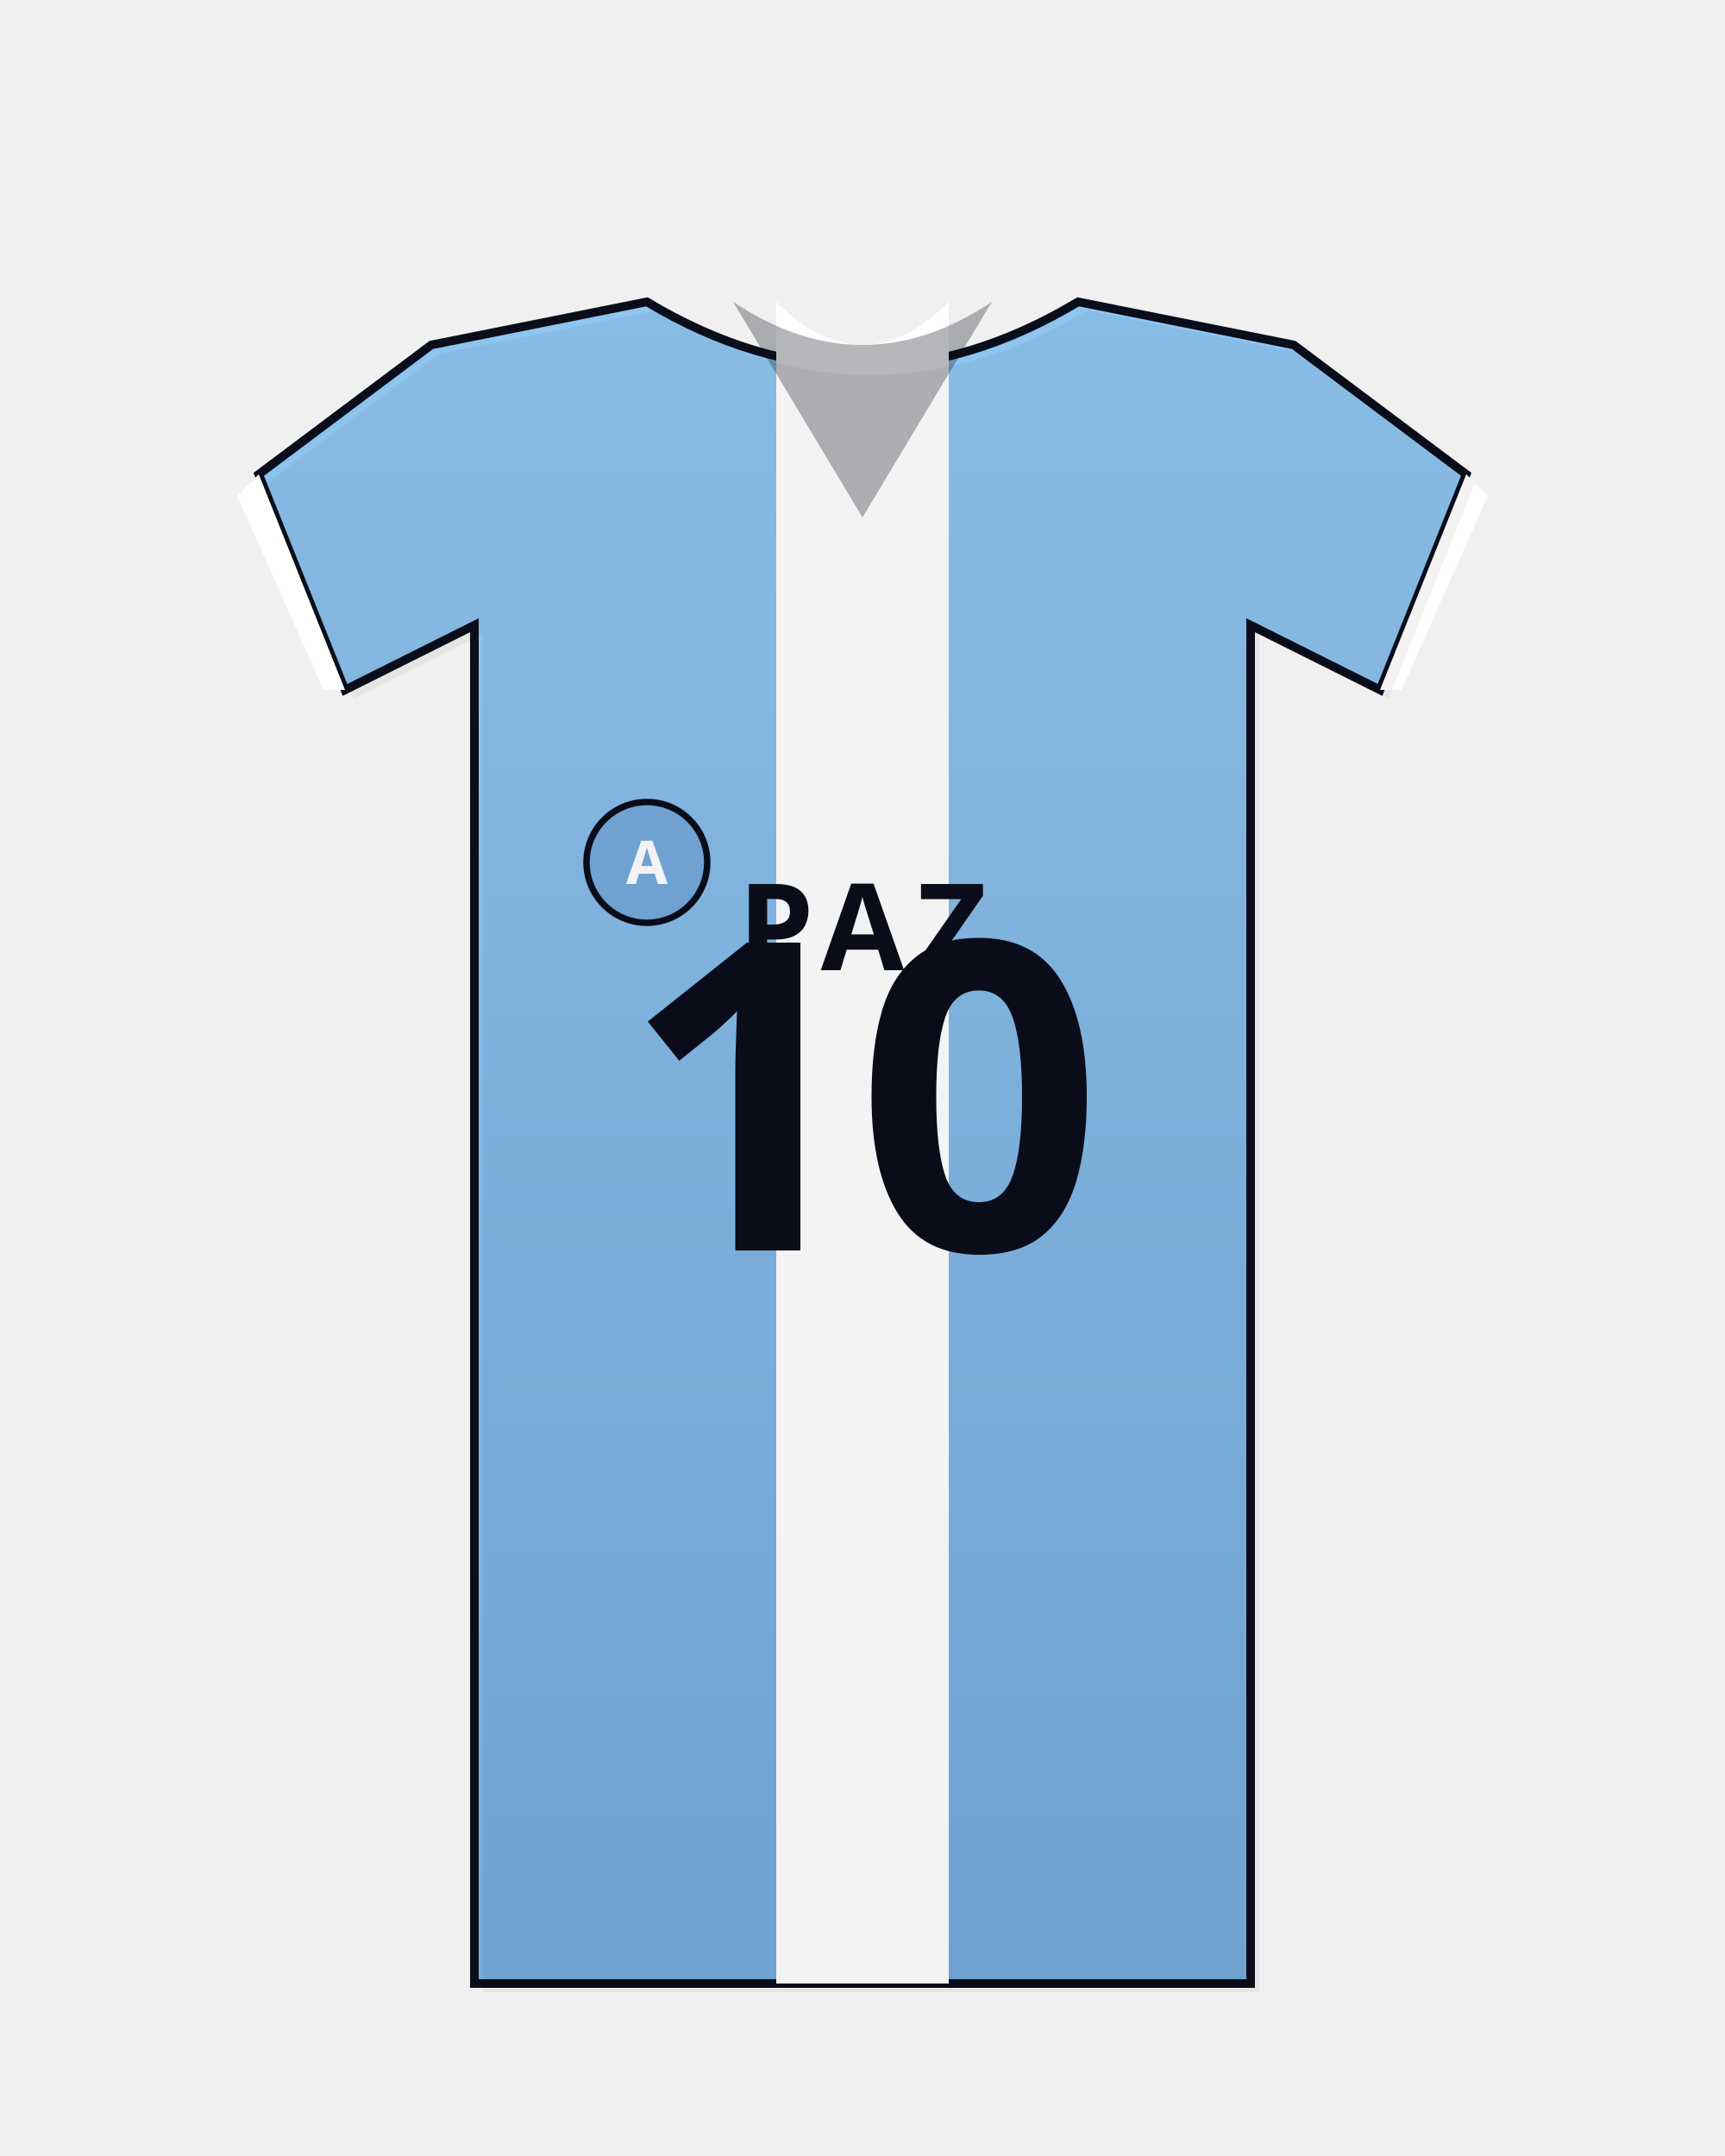
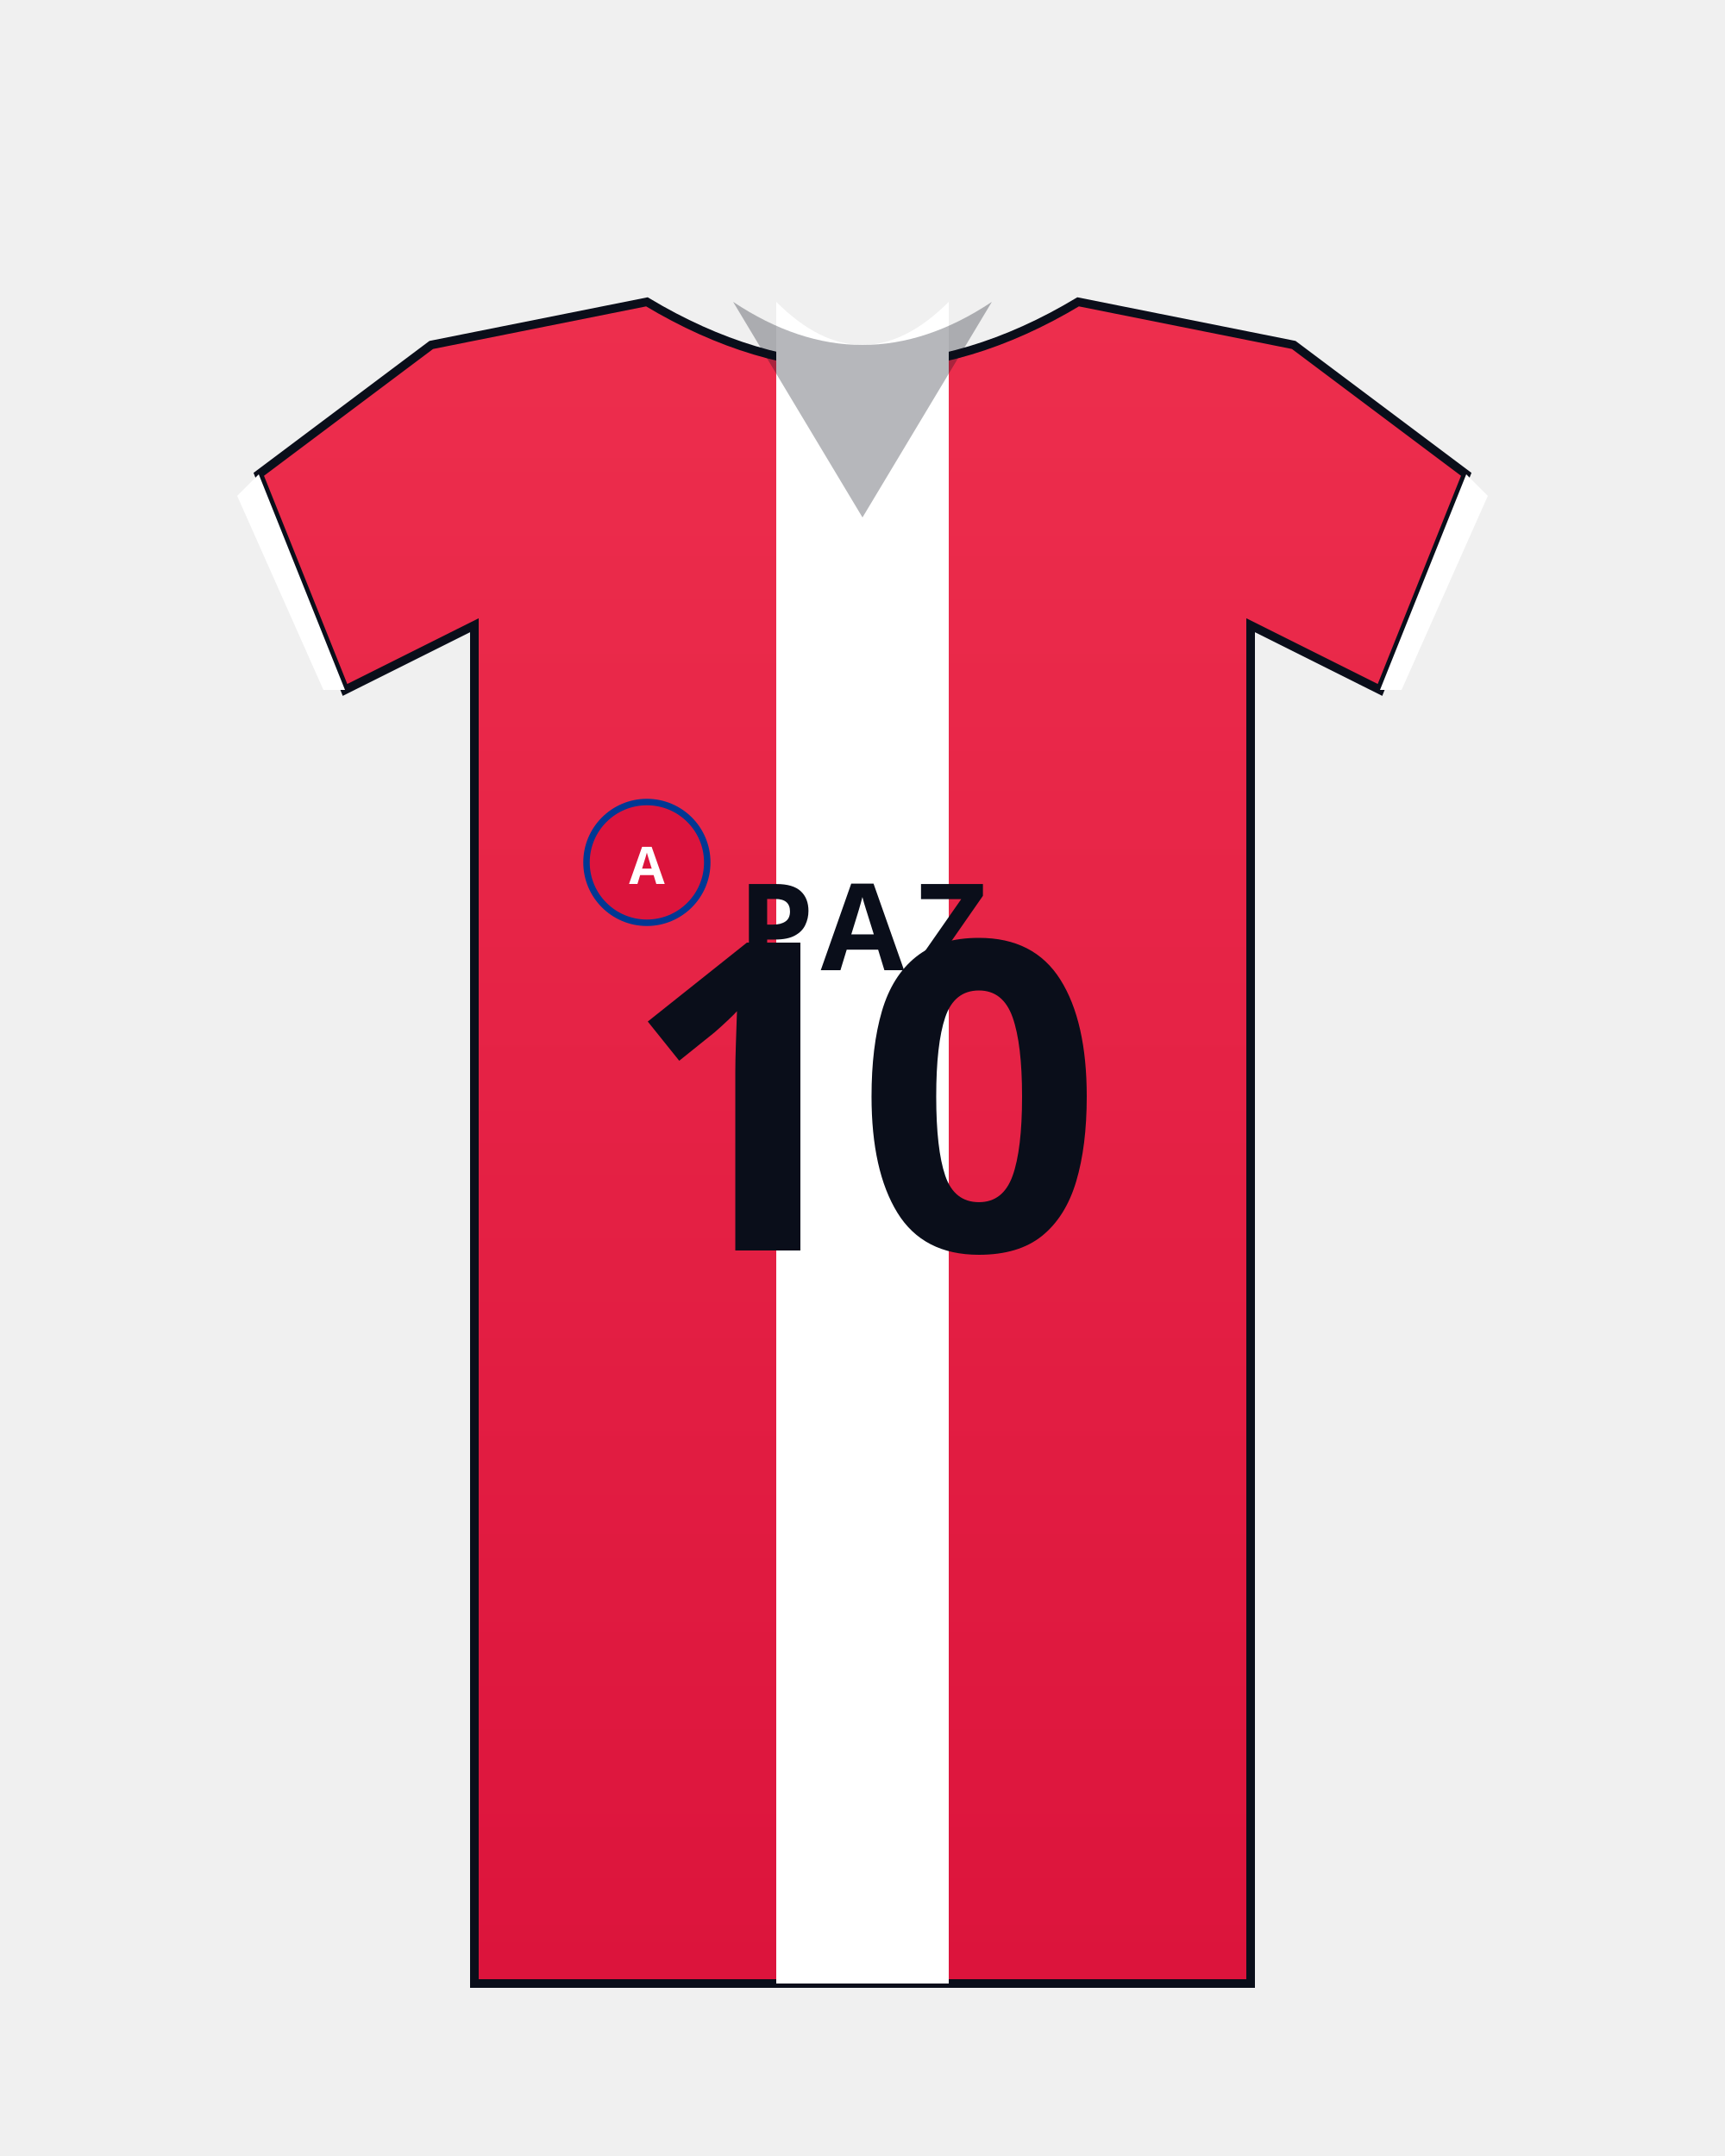
<svg xmlns="http://www.w3.org/2000/svg" viewBox="0 0 400 500">
  <defs>
-     <linearGradient id="jersey-grad" x1="0%" y1="0%" x2="0%" y2="100%">
-       <stop offset="0%" stop-color="#8FC5F0" />
-       <stop offset="100%" stop-color="#75AADB" />
-     </linearGradient>
-     <linearGradient id="jersey-stripe" x1="0%" y1="0%" x2="100%" y2="0%">
-       <stop offset="0%" stop-color="#FFFFFF" stop-opacity="0" />
-       <stop offset="50%" stop-color="#FFFFFF" stop-opacity="0.95" />
-       <stop offset="100%" stop-color="#FFFFFF" stop-opacity="0" />
+     <linearGradient id="jersey-grad-nepal" x1="0%" y1="0%" x2="0%" y2="100%">
+       <stop offset="0%" stop-color="#ED2E4D" />
+       <stop offset="100%" stop-color="#DC143C" />
    </linearGradient>
  </defs>
-   <path d="M 100 80 L 60 110 L 80 160 L 110 145 L 110 460 L 290 460 L 290 145 L 320 160 L 340 110 L 300 80 L 250 70 Q 200 100 150 70 Z" fill="url(#jersey-grad)" stroke="#0A0E1A" stroke-width="2" />
+   <path d="M 100 80 L 60 110 L 80 160 L 110 145 L 110 460 L 290 460 L 290 145 L 320 160 L 340 110 L 300 80 L 250 70 Q 200 100 150 70 Z" fill="url(#jersey-grad-nepal)" stroke="#0A0E1A" stroke-width="2" />
  <path d="M 180 70 L 180 460 L 220 460 L 220 70 Q 200 90 180 70 Z" fill="#FFFFFF" />
  <path d="M 170 70 L 200 120 L 230 70 Q 200 90 170 70 Z" fill="#0A0E1A" opacity="0.3" />
  <text x="200" y="290" font-family="system-ui, sans-serif" font-size="100" font-weight="900" fill="#0A0E1A" text-anchor="middle" letter-spacing="-3">10</text>
  <text x="200" y="225" font-family="system-ui, sans-serif" font-size="28" font-weight="900" fill="#0A0E1A" text-anchor="middle" letter-spacing="3">PAZ</text>
-   <circle cx="150" cy="200" r="14" fill="#75AADB" stroke="#0A0E1A" stroke-width="1.5" />
-   <text x="150" y="205" font-family="system-ui, sans-serif" font-size="14" font-weight="900" fill="#FFFFFF" text-anchor="middle">A</text>
+   <circle cx="150" cy="200" r="14" fill="#DC143C" stroke="#003893" stroke-width="1.5" />
+   <text x="150" y="205" font-family="system-ui, sans-serif" font-size="12" font-weight="900" fill="#FFFFFF" text-anchor="middle">A</text>
  <path d="M 60 110 L 80 160 L 75 160 L 55 115 Z" fill="#FFFFFF" />
  <path d="M 340 110 L 320 160 L 325 160 L 345 115 Z" fill="#FFFFFF" />
-   <path d="M 100 80 L 60 110 L 80 160 L 110 145 L 110 460 L 290 460 L 290 145 L 320 160 L 340 110 L 300 80 L 250 70 Q 200 100 150 70 Z" fill="black" opacity="0.05" transform="translate(2 2)" />
</svg>
